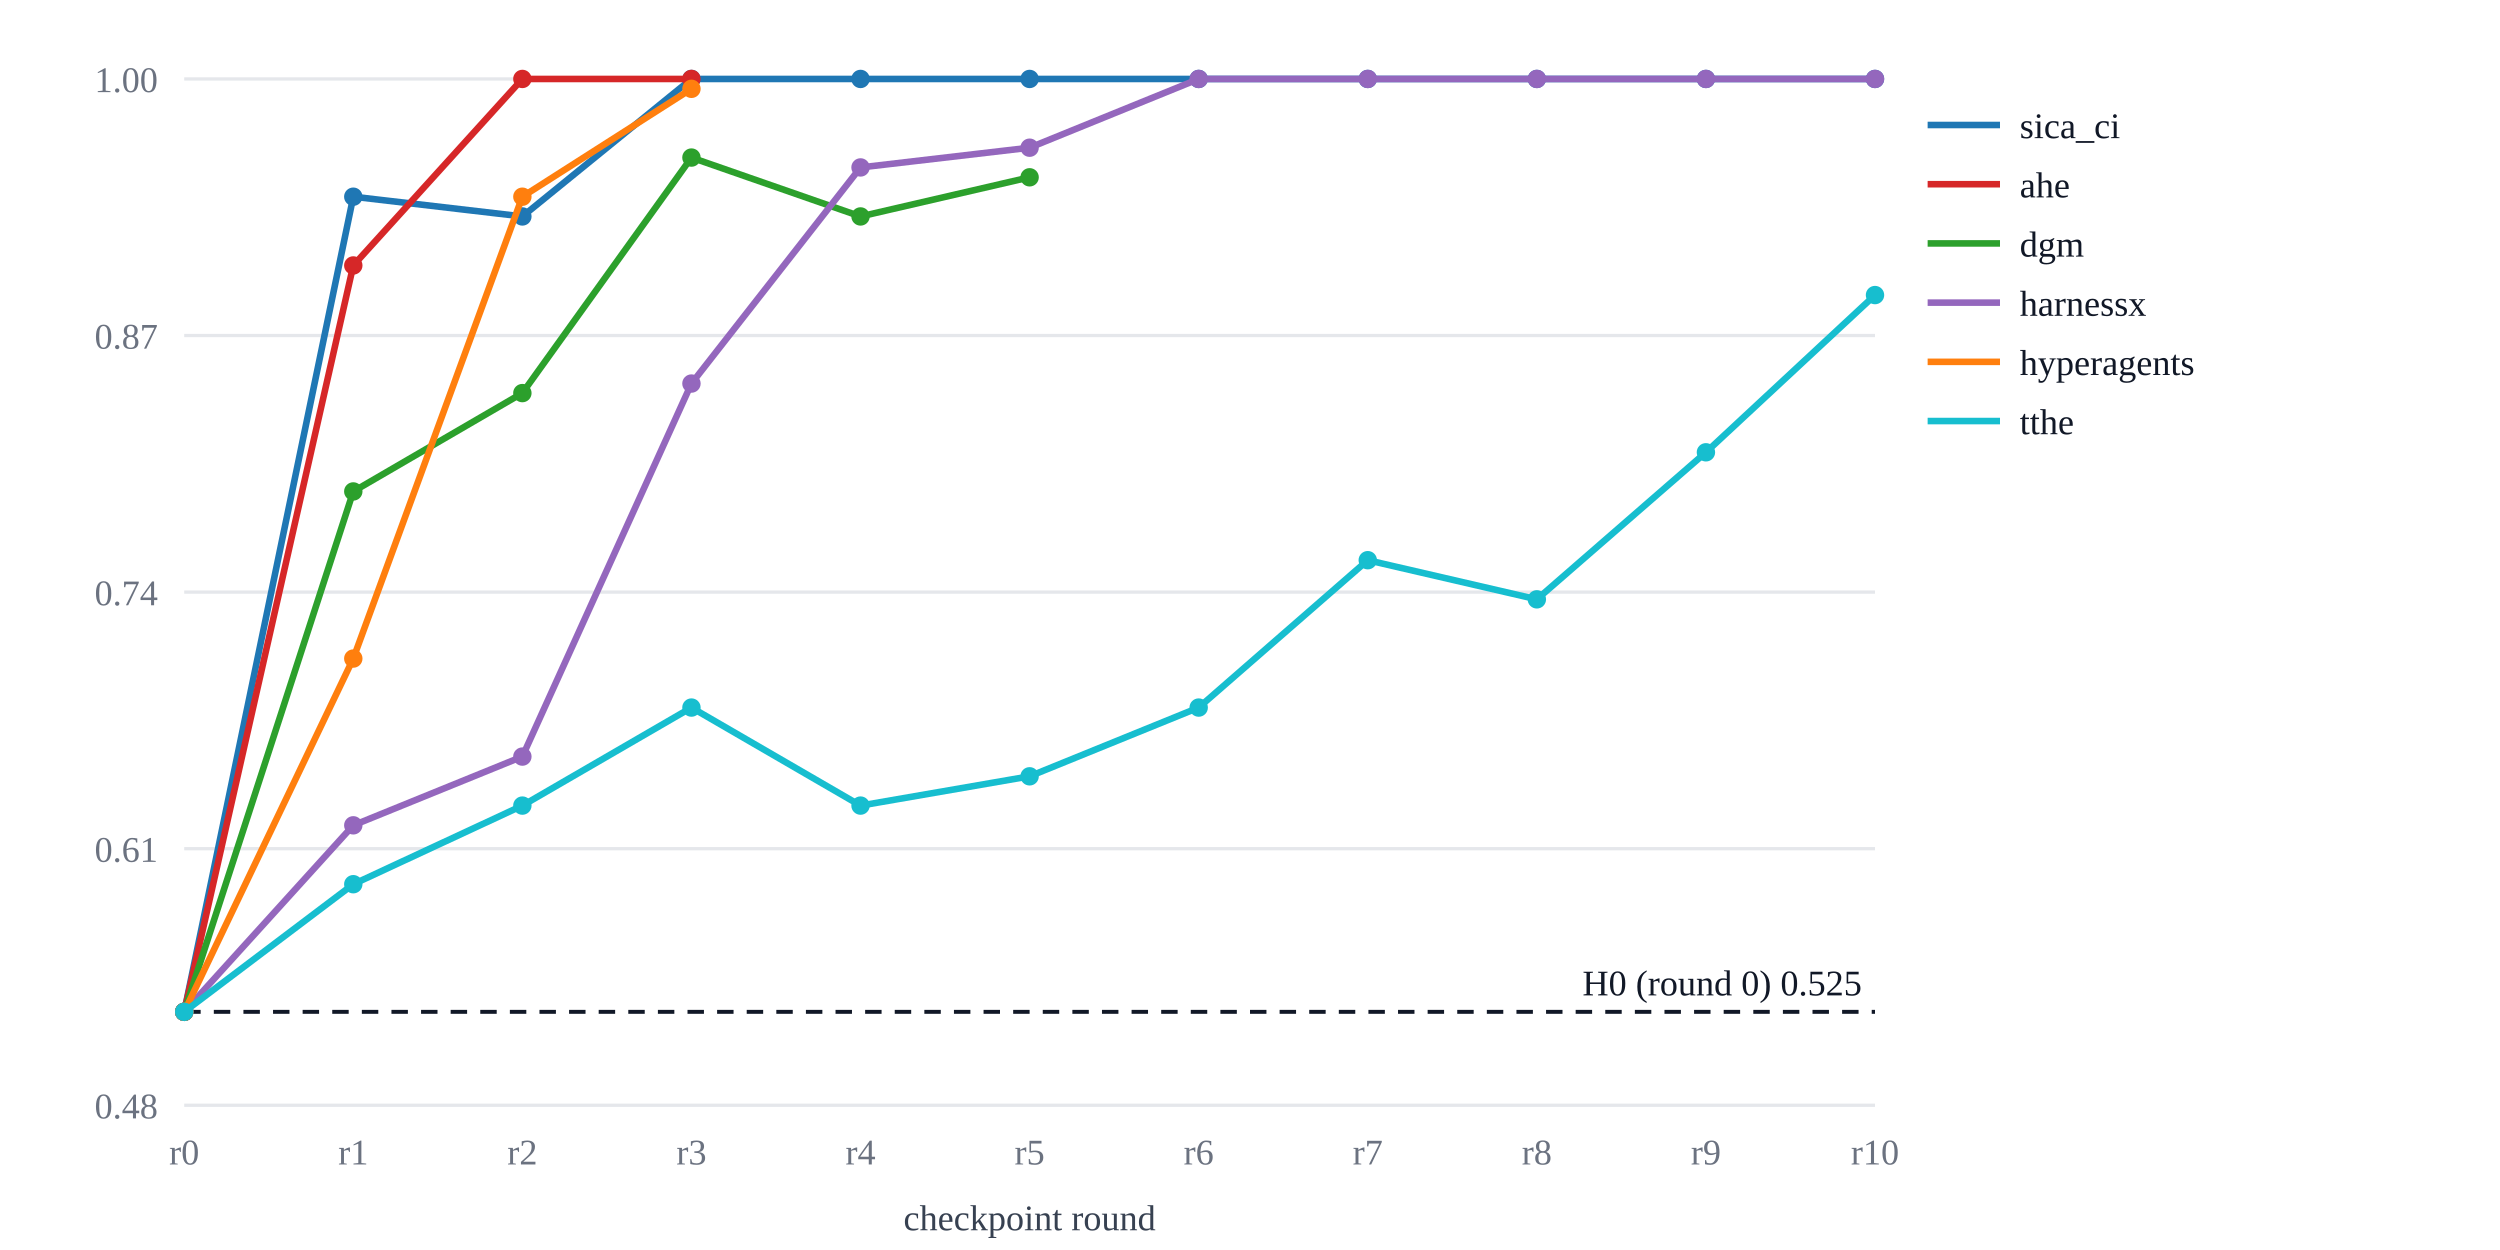
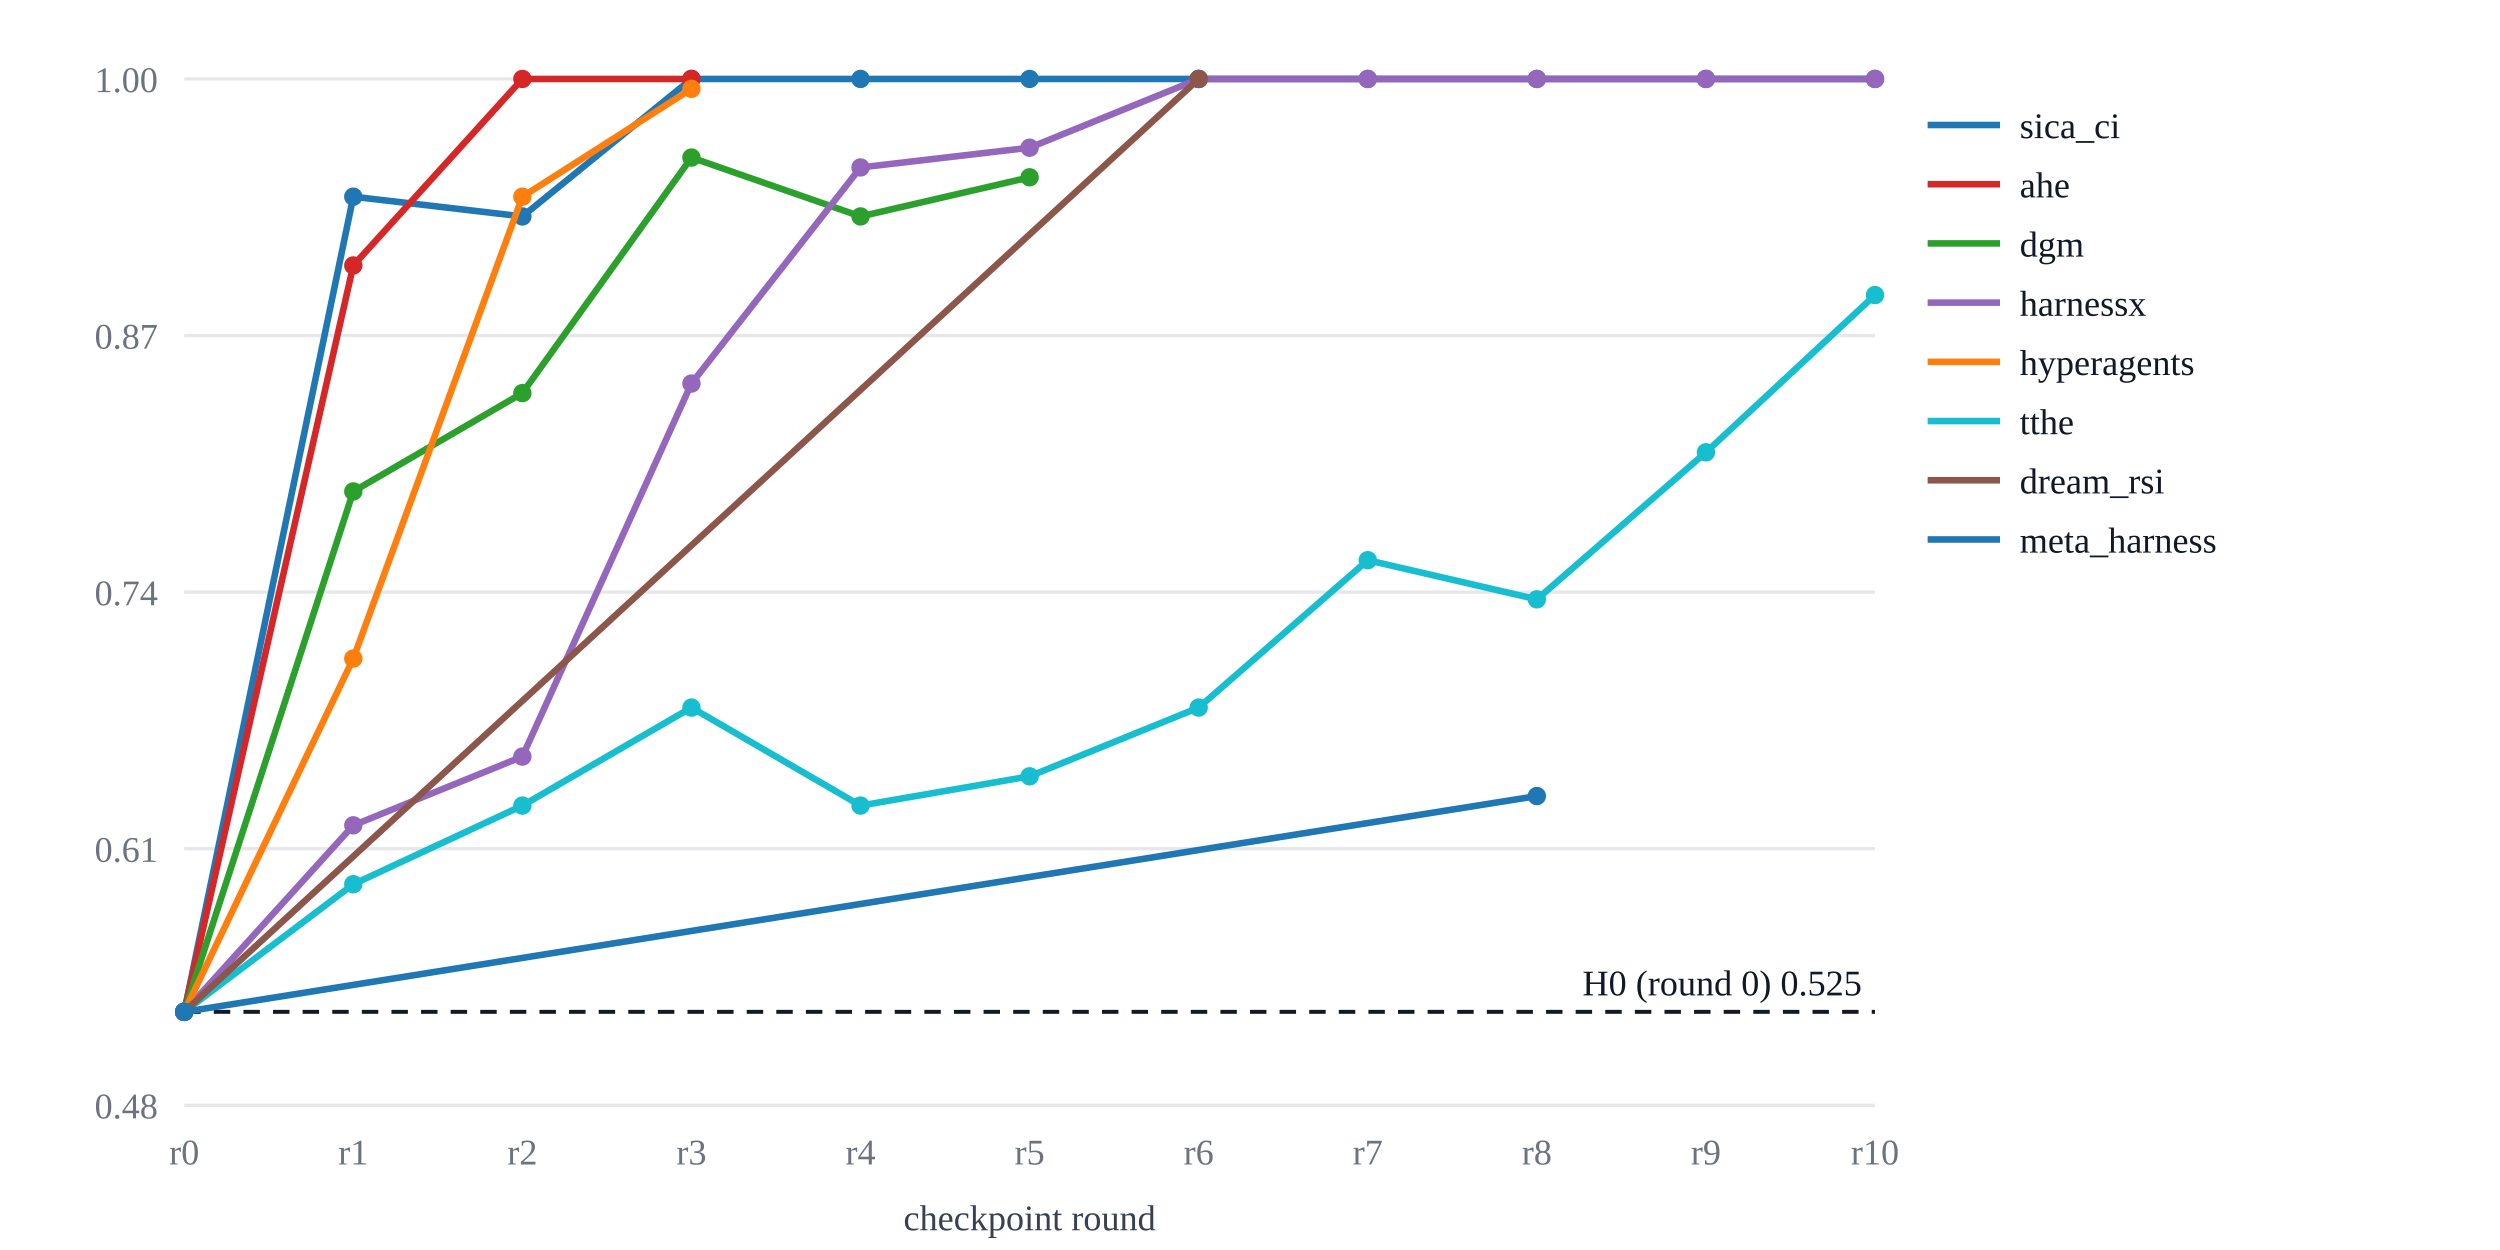
<svg xmlns="http://www.w3.org/2000/svg" width="760" height="380" viewBox="0 0 760 380" role="img" aria-label="Score by checkpoint round on valid_train">
  <rect width="760" height="380" fill="#ffffff" />
  <line x1="56" y1="336.0" x2="570" y2="336.0" stroke="#e5e7eb" stroke-width="1" />
  <text x="48" y="340.0" font-size="11" fill="#6b7280" text-anchor="end">0.48</text>
  <line x1="56" y1="258.0" x2="570" y2="258.0" stroke="#e5e7eb" stroke-width="1" />
  <text x="48" y="262.0" font-size="11" fill="#6b7280" text-anchor="end">0.61</text>
  <line x1="56" y1="180.0" x2="570" y2="180.0" stroke="#e5e7eb" stroke-width="1" />
  <text x="48" y="184.0" font-size="11" fill="#6b7280" text-anchor="end">0.74</text>
  <line x1="56" y1="102.0" x2="570" y2="102.0" stroke="#e5e7eb" stroke-width="1" />
  <text x="48" y="106.0" font-size="11" fill="#6b7280" text-anchor="end">0.87</text>
  <line x1="56" y1="24.0" x2="570" y2="24.0" stroke="#e5e7eb" stroke-width="1" />
  <text x="48" y="28.0" font-size="11" fill="#6b7280" text-anchor="end">1.00</text>
  <text x="56.0" y="354" font-size="11" fill="#6b7280" text-anchor="middle">r0</text>
  <text x="107.4" y="354" font-size="11" fill="#6b7280" text-anchor="middle">r1</text>
  <text x="158.8" y="354" font-size="11" fill="#6b7280" text-anchor="middle">r2</text>
  <text x="210.2" y="354" font-size="11" fill="#6b7280" text-anchor="middle">r3</text>
  <text x="261.6" y="354" font-size="11" fill="#6b7280" text-anchor="middle">r4</text>
  <text x="313.0" y="354" font-size="11" fill="#6b7280" text-anchor="middle">r5</text>
  <text x="364.4" y="354" font-size="11" fill="#6b7280" text-anchor="middle">r6</text>
  <text x="415.8" y="354" font-size="11" fill="#6b7280" text-anchor="middle">r7</text>
  <text x="467.2" y="354" font-size="11" fill="#6b7280" text-anchor="middle">r8</text>
  <text x="518.6" y="354" font-size="11" fill="#6b7280" text-anchor="middle">r9</text>
  <text x="570.0" y="354" font-size="11" fill="#6b7280" text-anchor="middle">r10</text>
  <line x1="56" y1="307.6" x2="570" y2="307.6" stroke="#111827" stroke-width="1.2" stroke-dasharray="5 4" />
  <text x="566" y="302.6" font-size="11" fill="#111827" text-anchor="end">H0 (round 0) 0.525</text>
  <g data-method-line="sica_ci">
    <path d="M56.0,307.6 L107.4,59.8 L158.8,65.8 L210.2,24.0 L261.6,24.0 L313.0,24.0 L364.4,24.0 L415.8,24.0 L467.2,24.0 L518.6,24.0 L570.0,24.0" fill="none" stroke="#1f77b4" stroke-width="2" />
    <circle cx="56.0" cy="307.6" r="2.8" fill="#1f77b4" />
    <circle cx="107.4" cy="59.8" r="2.8" fill="#1f77b4" />
    <circle cx="158.8" cy="65.8" r="2.8" fill="#1f77b4" />
    <circle cx="210.2" cy="24.0" r="2.8" fill="#1f77b4" />
    <circle cx="261.6" cy="24.0" r="2.8" fill="#1f77b4" />
    <circle cx="313.0" cy="24.0" r="2.8" fill="#1f77b4" />
    <circle cx="364.4" cy="24.0" r="2.8" fill="#1f77b4" />
    <circle cx="415.8" cy="24.0" r="2.8" fill="#1f77b4" />
    <circle cx="467.2" cy="24.0" r="2.8" fill="#1f77b4" />
    <circle cx="518.6" cy="24.0" r="2.8" fill="#1f77b4" />
    <circle cx="570.0" cy="24.0" r="2.8" fill="#1f77b4" />
    <line x1="586" y1="38" x2="608" y2="38" stroke="#1f77b4" stroke-width="2" />
    <text x="614" y="42" font-size="11" fill="#111827">sica_ci</text>
  </g>
  <g data-method-line="ahe">
    <path d="M56.0,307.6 L107.4,80.7 L158.8,24.0 L210.2,24.0" fill="none" stroke="#d62728" stroke-width="2" />
    <circle cx="56.0" cy="307.6" r="2.8" fill="#d62728" />
    <circle cx="107.4" cy="80.7" r="2.8" fill="#d62728" />
    <circle cx="158.8" cy="24.0" r="2.8" fill="#d62728" />
    <circle cx="210.2" cy="24.0" r="2.8" fill="#d62728" />
    <line x1="586" y1="56" x2="608" y2="56" stroke="#d62728" stroke-width="2" />
    <text x="614" y="60" font-size="11" fill="#111827">ahe</text>
  </g>
  <g data-method-line="dgm">
    <path d="M56.0,307.6 L107.4,149.4 L158.8,119.5 L210.2,47.9 L261.6,65.8 L313.0,53.9" fill="none" stroke="#2ca02c" stroke-width="2" />
    <circle cx="56.0" cy="307.6" r="2.8" fill="#2ca02c" />
    <circle cx="107.4" cy="149.4" r="2.8" fill="#2ca02c" />
    <circle cx="158.8" cy="119.5" r="2.8" fill="#2ca02c" />
    <circle cx="210.2" cy="47.9" r="2.8" fill="#2ca02c" />
    <circle cx="261.6" cy="65.8" r="2.8" fill="#2ca02c" />
    <circle cx="313.0" cy="53.9" r="2.8" fill="#2ca02c" />
    <line x1="586" y1="74" x2="608" y2="74" stroke="#2ca02c" stroke-width="2" />
    <text x="614" y="78" font-size="11" fill="#111827">dgm</text>
  </g>
  <g data-method-line="harnessx">
    <path d="M56.0,307.6 L107.4,250.9 L158.8,230.0 L210.2,116.6 L261.6,50.9 L313.0,44.9 L364.4,24.0 L415.8,24.0 L467.2,24.0 L518.6,24.0 L570.0,24.0" fill="none" stroke="#9467bd" stroke-width="2" />
    <circle cx="56.0" cy="307.6" r="2.8" fill="#9467bd" />
    <circle cx="107.4" cy="250.9" r="2.8" fill="#9467bd" />
    <circle cx="158.8" cy="230.0" r="2.8" fill="#9467bd" />
    <circle cx="210.2" cy="116.6" r="2.8" fill="#9467bd" />
    <circle cx="261.6" cy="50.9" r="2.8" fill="#9467bd" />
    <circle cx="313.0" cy="44.9" r="2.8" fill="#9467bd" />
    <circle cx="364.4" cy="24.0" r="2.8" fill="#9467bd" />
    <circle cx="415.8" cy="24.0" r="2.8" fill="#9467bd" />
    <circle cx="467.2" cy="24.0" r="2.8" fill="#9467bd" />
    <circle cx="518.6" cy="24.0" r="2.8" fill="#9467bd" />
    <circle cx="570.0" cy="24.0" r="2.8" fill="#9467bd" />
    <line x1="586" y1="92" x2="608" y2="92" stroke="#9467bd" stroke-width="2" />
    <text x="614" y="96" font-size="11" fill="#111827">harnessx</text>
  </g>
  <g data-method-line="hyperagents">
    <path d="M56.0,307.6 L107.4,200.2 L158.8,59.8 L210.2,27.0" fill="none" stroke="#ff7f0e" stroke-width="2" />
    <circle cx="56.0" cy="307.6" r="2.8" fill="#ff7f0e" />
    <circle cx="107.4" cy="200.2" r="2.8" fill="#ff7f0e" />
    <circle cx="158.8" cy="59.8" r="2.8" fill="#ff7f0e" />
    <circle cx="210.2" cy="27.0" r="2.8" fill="#ff7f0e" />
    <line x1="586" y1="110" x2="608" y2="110" stroke="#ff7f0e" stroke-width="2" />
    <text x="614" y="114" font-size="11" fill="#111827">hyperagents</text>
  </g>
  <g data-method-line="tthe">
    <path d="M56.0,307.6 L107.4,268.8 L158.8,244.9 L210.2,215.1 L261.6,244.9 L313.0,236.0 L364.4,215.1 L415.8,170.3 L467.2,182.2 L518.6,137.5 L570.0,89.7" fill="none" stroke="#17becf" stroke-width="2" />
    <circle cx="56.0" cy="307.6" r="2.8" fill="#17becf" />
    <circle cx="107.4" cy="268.8" r="2.8" fill="#17becf" />
    <circle cx="158.8" cy="244.9" r="2.8" fill="#17becf" />
    <circle cx="210.2" cy="215.1" r="2.8" fill="#17becf" />
    <circle cx="261.6" cy="244.9" r="2.8" fill="#17becf" />
    <circle cx="313.0" cy="236.0" r="2.8" fill="#17becf" />
    <circle cx="364.4" cy="215.1" r="2.8" fill="#17becf" />
    <circle cx="415.8" cy="170.3" r="2.8" fill="#17becf" />
    <circle cx="467.2" cy="182.2" r="2.8" fill="#17becf" />
    <circle cx="518.6" cy="137.5" r="2.8" fill="#17becf" />
    <circle cx="570.0" cy="89.7" r="2.8" fill="#17becf" />
    <line x1="586" y1="128" x2="608" y2="128" stroke="#17becf" stroke-width="2" />
    <text x="614" y="132" font-size="11" fill="#111827">tthe</text>
  </g>
+   <g data-method-line="dream_rsi">
+     <path d="M56.0,307.6 L364.4,24.0" fill="none" stroke="#8c564b" stroke-width="2" />
+     <circle cx="56.0" cy="307.6" r="2.8" fill="#8c564b" />
+     <circle cx="364.4" cy="24.0" r="2.8" fill="#8c564b" />
+     <line x1="586" y1="146" x2="608" y2="146" stroke="#8c564b" stroke-width="2" />
+     <text x="614" y="150" font-size="11" fill="#111827">dream_rsi</text>
+   </g>
+   <g data-method-line="meta_harness">
+     <path d="M56.0,307.6 L467.2,242.0" fill="none" stroke="#1f77b4" stroke-width="2" />
+     <circle cx="56.0" cy="307.6" r="2.8" fill="#1f77b4" />
+     <circle cx="467.2" cy="242.0" r="2.8" fill="#1f77b4" />
+     <line x1="586" y1="164" x2="608" y2="164" stroke="#1f77b4" stroke-width="2" />
+     <text x="614" y="168" font-size="11" fill="#111827">meta_harness</text>
+   </g>
  <text x="313" y="374" font-size="11" fill="#374151" text-anchor="middle">checkpoint round</text>
</svg>
